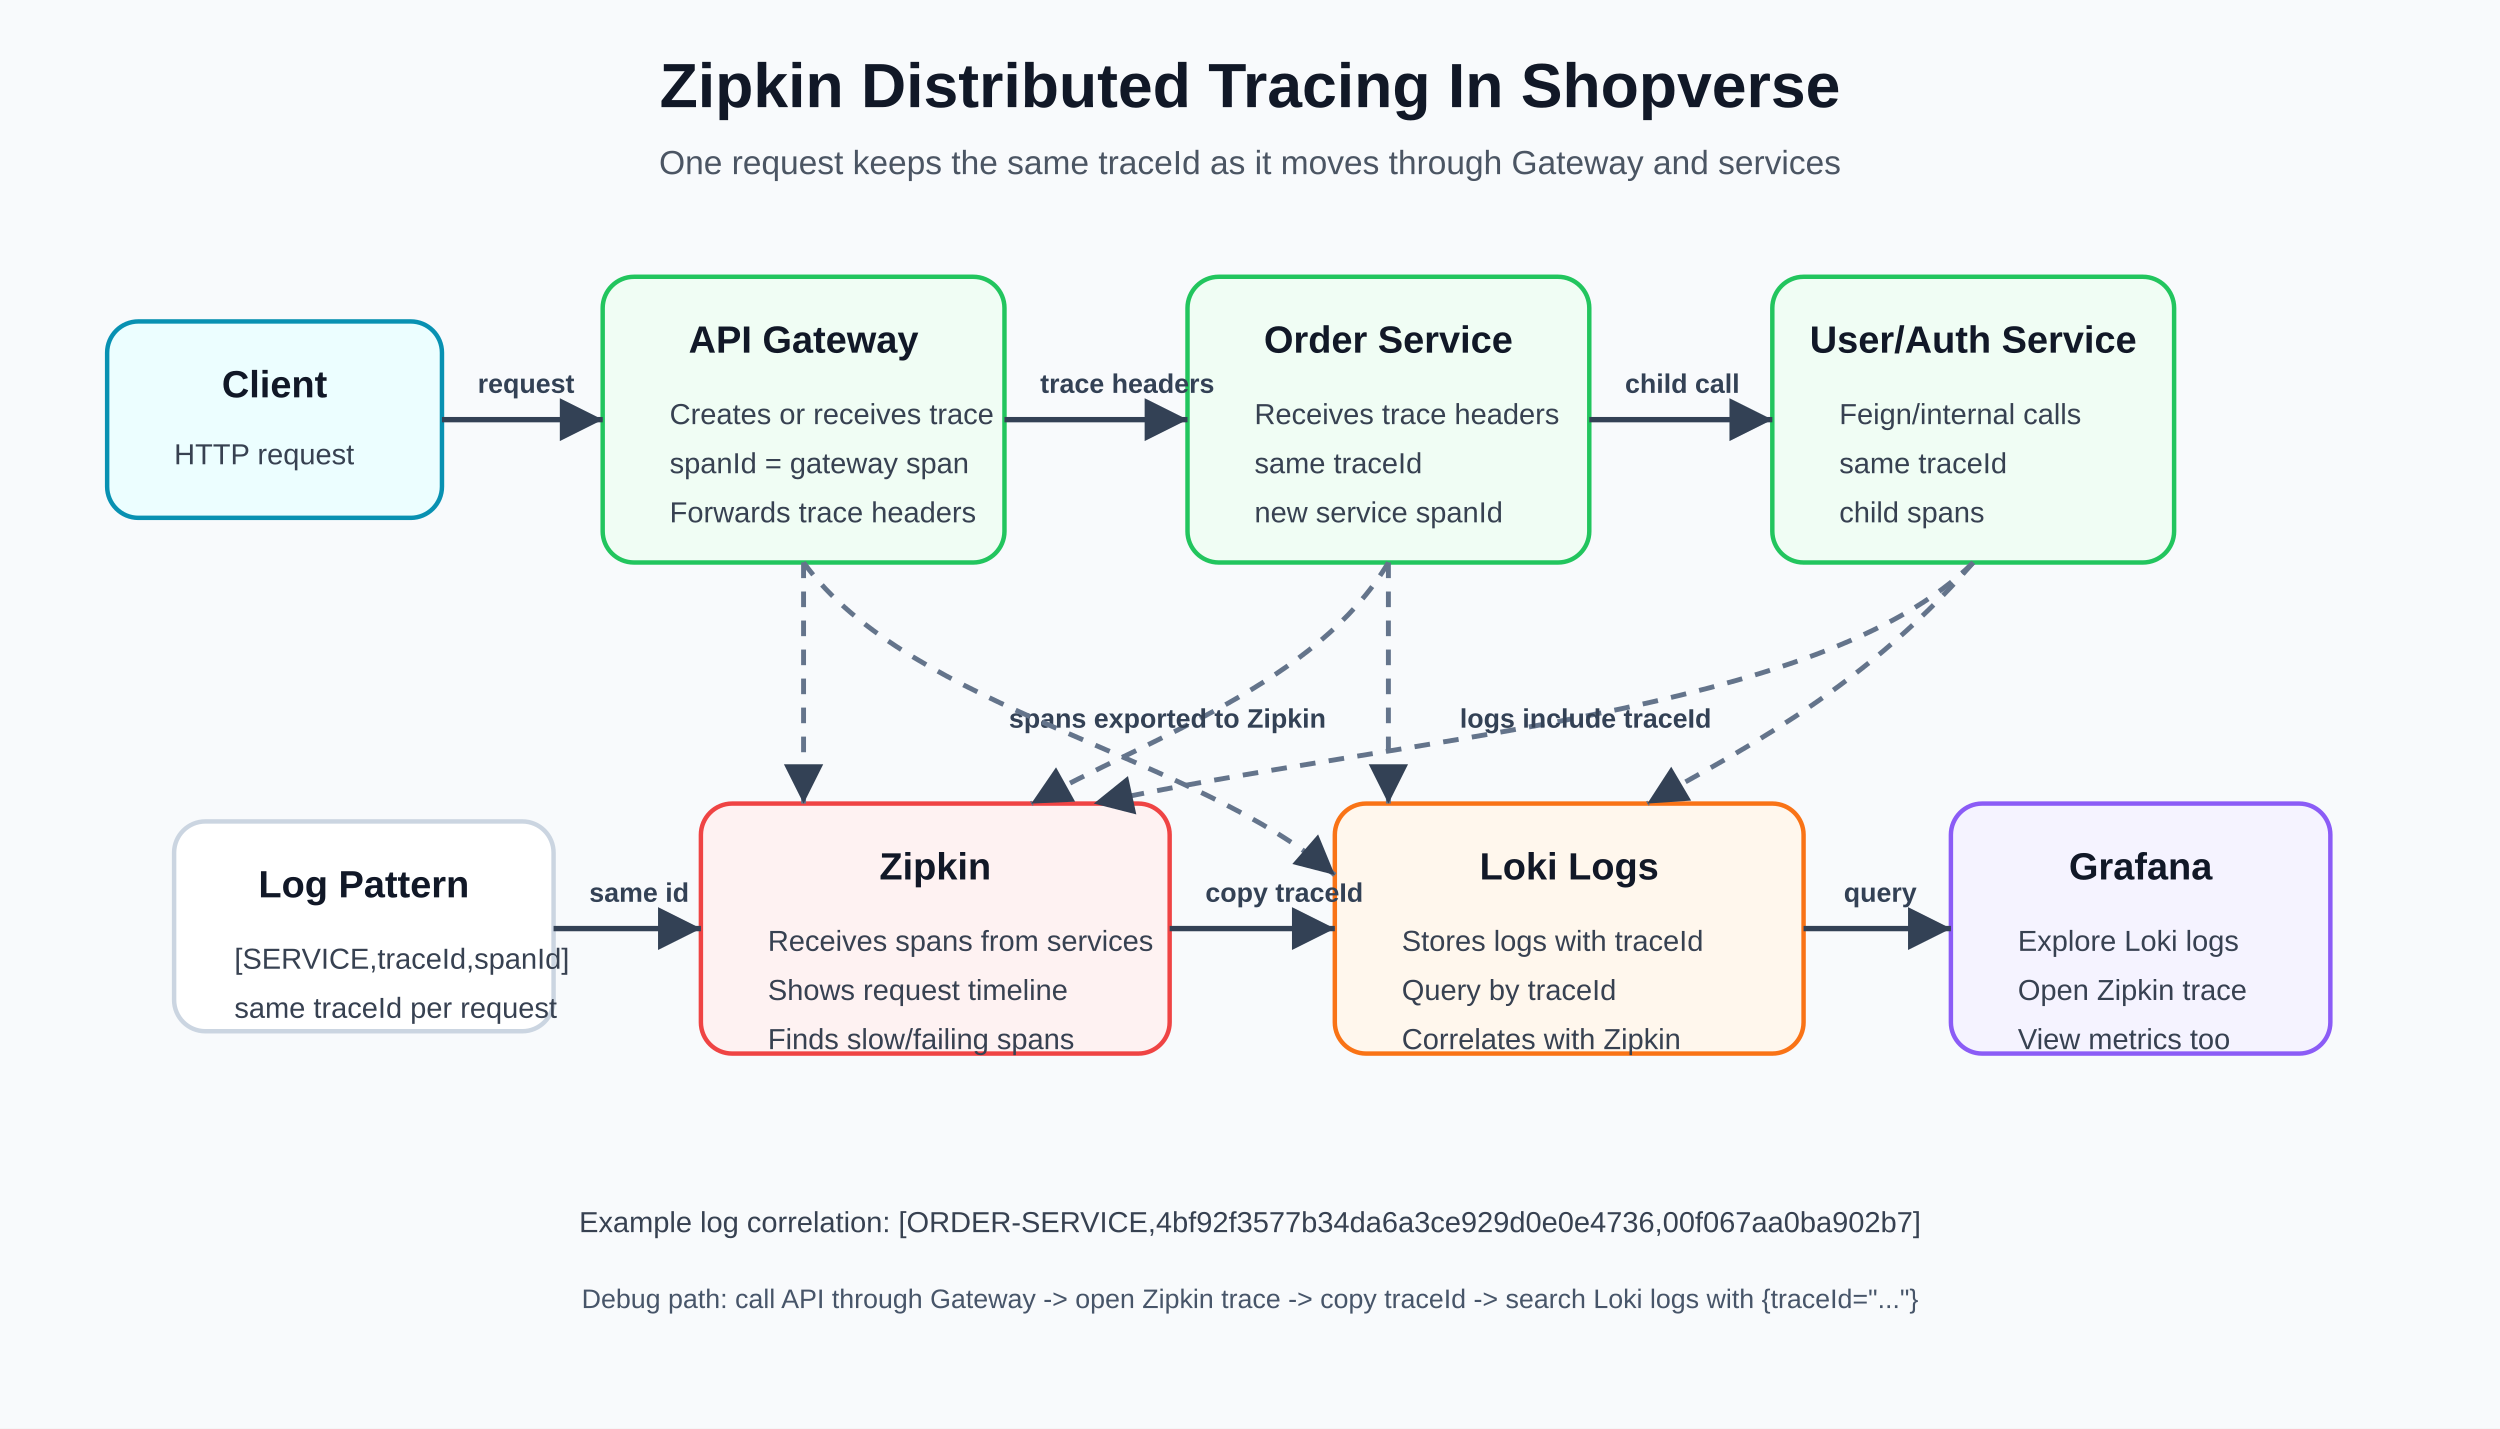
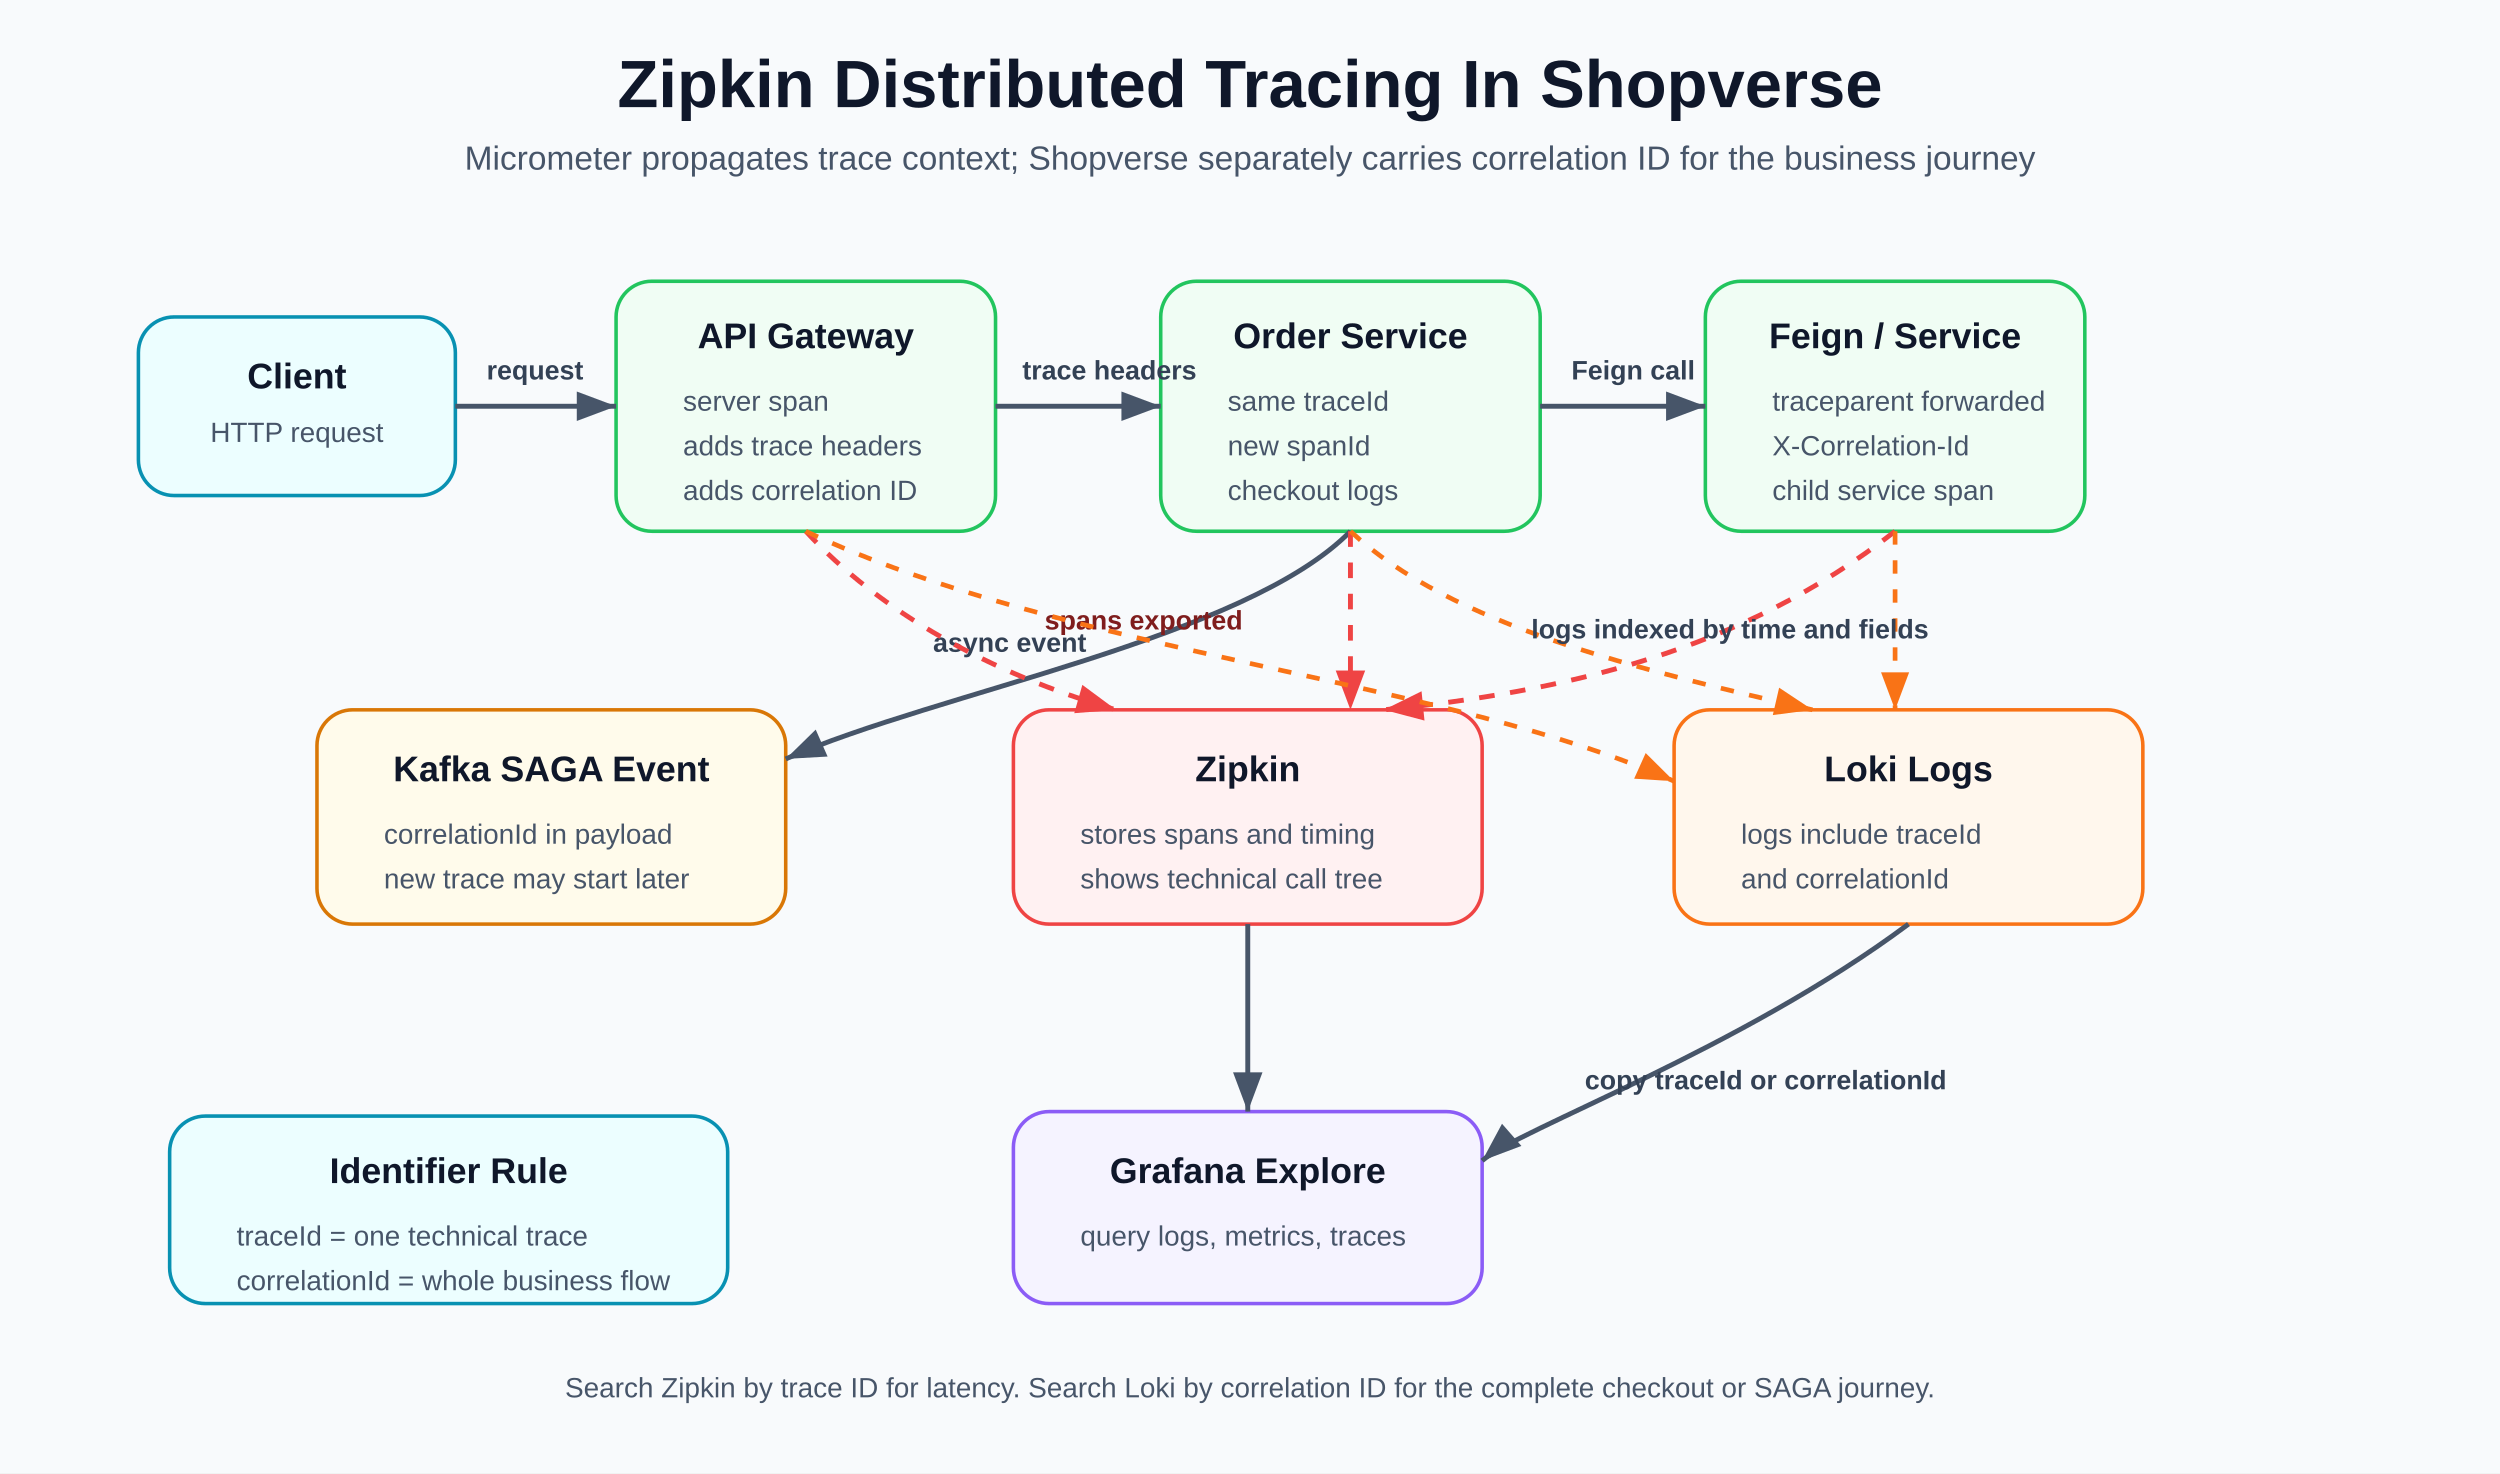
- <svg xmlns="http://www.w3.org/2000/svg" width="1120" height="640" viewBox="0 0 1120 640" fill="none">
-   <rect width="1120" height="640" fill="#F8FAFC" />
-   <text x="560" y="48" text-anchor="middle" font-family="Arial, sans-serif" font-size="28" font-weight="700" fill="#111827">Zipkin Distributed Tracing In Shopverse</text>
-   <text x="560" y="78" text-anchor="middle" font-family="Arial, sans-serif" font-size="15" fill="#4B5563">One request keeps the same traceId as it moves through Gateway and services</text>
+ <svg xmlns="http://www.w3.org/2000/svg" width="1120" height="660" viewBox="0 0 1120 660" fill="none" role="img" aria-labelledby="title desc">
+   <style>
+     .bg { fill: #f8fafc; }
+     .title { font: 700 30px Arial, sans-serif; fill: #0f172a; }
+     .subtitle { font: 400 15px Arial, sans-serif; fill: #475569; }
+     .boxTitle { font: 700 16px Arial, sans-serif; fill: #0f172a; }
+     .boxText { font: 400 12.5px Arial, sans-serif; fill: #475569; }
+     .label { font: 700 12px Arial, sans-serif; fill: #334155; }
+     .traceLabel { font: 700 12px Arial, sans-serif; fill: #7f1d1d; }
+     .client { fill: #ecfeff; stroke: #0891b2; stroke-width: 1.6; rx: 16; }
+     .svc { fill: #f0fdf4; stroke: #22c55e; stroke-width: 1.6; rx: 16; }
+     .async { fill: #fffbeb; stroke: #d97706; stroke-width: 1.6; rx: 16; }
+     .trace { fill: #fff1f2; stroke: #ef4444; stroke-width: 1.6; rx: 16; }
+     .logs { fill: #fff7ed; stroke: #f97316; stroke-width: 1.6; rx: 16; }
+     .ui { fill: #f5f3ff; stroke: #8b5cf6; stroke-width: 1.6; rx: 16; }
+     .arrow { stroke: #475569; stroke-width: 2.2; fill: none; marker-end: url(#arrow); }
+     .span { stroke: #ef4444; stroke-width: 2.2; fill: none; stroke-dasharray: 7 7; marker-end: url(#traceArrow); }
+     .logLine { stroke: #f97316; stroke-width: 2.1; fill: none; stroke-dasharray: 6 7; marker-end: url(#logArrow); }
+   </style>
  <defs>
-     <marker id="arrow" markerWidth="12" markerHeight="12" refX="10" refY="6" orient="auto">
-       <path d="M2 2L10 6L2 10V2Z" fill="#334155" />
+     <marker id="arrow" markerWidth="10" markerHeight="10" refX="8" refY="3" orient="auto" markerUnits="strokeWidth">
+       <path d="M0,0 L0,6 L8,3 z" fill="#475569" />
    </marker>
-     <style>
-       .box { fill:#FFFFFF; stroke:#CBD5E1; stroke-width:2; rx:14; }
-       .client { fill:#ECFEFF; stroke:#0891B2; stroke-width:2; rx:14; }
-       .svc { fill:#F0FDF4; stroke:#22C55E; stroke-width:2; rx:14; }
-       .zipkin { fill:#FEF2F2; stroke:#EF4444; stroke-width:2; rx:14; }
-       .log { fill:#FFF7ED; stroke:#F97316; stroke-width:2; rx:14; }
-       .grafana { fill:#F5F3FF; stroke:#8B5CF6; stroke-width:2; rx:14; }
-       .title { font-family:Arial, sans-serif; font-size:17px; font-weight:700; fill:#111827; }
-       .body { font-family:Arial, sans-serif; font-size:13px; fill:#374151; }
-       .small { font-family:Arial, sans-serif; font-size:12px; fill:#475569; }
-       .label { font-family:Arial, sans-serif; font-size:12px; font-weight:700; fill:#334155; }
-       .arrow { stroke:#334155; stroke-width:2.4; marker-end:url(#arrow); }
-       .dash { stroke:#64748B; stroke-width:2.2; stroke-dasharray:7 6; marker-end:url(#arrow); }
-     </style>
+     <marker id="traceArrow" markerWidth="10" markerHeight="10" refX="8" refY="3" orient="auto" markerUnits="strokeWidth">
+       <path d="M0,0 L0,6 L8,3 z" fill="#ef4444" />
+     </marker>
+     <marker id="logArrow" markerWidth="10" markerHeight="10" refX="8" refY="3" orient="auto" markerUnits="strokeWidth">
+       <path d="M0,0 L0,6 L8,3 z" fill="#f97316" />
+     </marker>
  </defs>
-   <rect x="48" y="144" width="150" height="88" class="client" />
-   <text x="123" y="178" text-anchor="middle" class="title">Client</text>
-   <text x="78" y="208" class="body">HTTP request</text>
-   <rect x="270" y="124" width="180" height="128" class="svc" />
-   <text x="360" y="158" text-anchor="middle" class="title">API Gateway</text>
-   <text x="300" y="190" class="body">Creates or receives trace</text>
-   <text x="300" y="212" class="body">spanId = gateway span</text>
-   <text x="300" y="234" class="body">Forwards trace headers</text>
-   <rect x="532" y="124" width="180" height="128" class="svc" />
-   <text x="622" y="158" text-anchor="middle" class="title">Order Service</text>
-   <text x="562" y="190" class="body">Receives trace headers</text>
-   <text x="562" y="212" class="body">same traceId</text>
-   <text x="562" y="234" class="body">new service spanId</text>
-   <rect x="794" y="124" width="180" height="128" class="svc" />
-   <text x="884" y="158" text-anchor="middle" class="title">User/Auth Service</text>
-   <text x="824" y="190" class="body">Feign/internal calls</text>
-   <text x="824" y="212" class="body">same traceId</text>
-   <text x="824" y="234" class="body">child spans</text>
-   <rect x="314" y="360" width="210" height="112" class="zipkin" />
-   <text x="419" y="394" text-anchor="middle" class="title">Zipkin</text>
-   <text x="344" y="426" class="body">Receives spans from services</text>
-   <text x="344" y="448" class="body">Shows request timeline</text>
-   <text x="344" y="470" class="body">Finds slow/failing spans</text>
-   <rect x="598" y="360" width="210" height="112" class="log" />
-   <text x="703" y="394" text-anchor="middle" class="title">Loki Logs</text>
-   <text x="628" y="426" class="body">Stores logs with traceId</text>
-   <text x="628" y="448" class="body">Query by traceId</text>
-   <text x="628" y="470" class="body">Correlates with Zipkin</text>
-   <rect x="874" y="360" width="170" height="112" class="grafana" />
-   <text x="959" y="394" text-anchor="middle" class="title">Grafana</text>
-   <text x="904" y="426" class="body">Explore Loki logs</text>
-   <text x="904" y="448" class="body">Open Zipkin trace</text>
-   <text x="904" y="470" class="body">View metrics too</text>
-   <rect x="78" y="368" width="170" height="94" class="box" />
-   <text x="163" y="402" text-anchor="middle" class="title">Log Pattern</text>
-   <text x="105" y="434" class="body">[SERVICE,traceId,spanId]</text>
-   <text x="105" y="456" class="body">same traceId per request</text>
-   <path d="M198 188H270" class="arrow" />
-   <text x="214" y="176" class="label">request</text>
-   <path d="M450 188H532" class="arrow" />
-   <text x="466" y="176" class="label">trace headers</text>
-   <path d="M712 188H794" class="arrow" />
-   <text x="728" y="176" class="label">child call</text>
-   <path d="M360 252V360" class="dash" />
-   <path d="M622 252C590 306 516 330 462 360" class="dash" />
-   <path d="M884 252C816 320 628 330 490 360" class="dash" />
-   <text x="452" y="326" class="label">spans exported to Zipkin</text>
-   <path d="M360 252C408 318 536 338 598 392" class="dash" />
-   <path d="M622 252V360" class="dash" />
-   <path d="M884 252C832 312 772 340 738 360" class="dash" />
-   <text x="654" y="326" class="label">logs include traceId</text>
-   <path d="M808 416H874" class="arrow" />
-   <text x="826" y="404" class="label">query</text>
-   <path d="M524 416H598" class="arrow" />
-   <text x="540" y="404" class="label">copy traceId</text>
-   <path d="M248 416H314" class="arrow" />
-   <text x="264" y="404" class="label">same id</text>
-   <text x="560" y="552" text-anchor="middle" class="body">Example log correlation: [ORDER-SERVICE,4bf92f3577b34da6a3ce929d0e0e4736,00f067aa0ba902b7]</text>
-   <text x="560" y="586" text-anchor="middle" class="small">Debug path: call API through Gateway -&gt; open Zipkin trace -&gt; copy traceId -&gt; search Loki logs with {traceId="..."}</text>
+   <rect class="bg" width="1120" height="660" />
+   <text x="560" y="48" text-anchor="middle" class="title">Zipkin Distributed Tracing In Shopverse</text>
+   <text x="560" y="76" text-anchor="middle" class="subtitle">Micrometer propagates trace context; Shopverse separately carries correlation ID for the business journey</text>
+   <rect x="62" y="142" width="142" height="80" class="client" />
+   <text x="133" y="174" text-anchor="middle" class="boxTitle">Client</text>
+   <text x="133" y="198" text-anchor="middle" class="boxText">HTTP request</text>
+   <rect x="276" y="126" width="170" height="112" class="svc" />
+   <text x="361" y="156" text-anchor="middle" class="boxTitle">API Gateway</text>
+   <text x="306" y="184" class="boxText">server span</text>
+   <text x="306" y="204" class="boxText">adds trace headers</text>
+   <text x="306" y="224" class="boxText">adds correlation ID</text>
+   <rect x="520" y="126" width="170" height="112" class="svc" />
+   <text x="605" y="156" text-anchor="middle" class="boxTitle">Order Service</text>
+   <text x="550" y="184" class="boxText">same traceId</text>
+   <text x="550" y="204" class="boxText">new spanId</text>
+   <text x="550" y="224" class="boxText">checkout logs</text>
+   <rect x="764" y="126" width="170" height="112" class="svc" />
+   <text x="849" y="156" text-anchor="middle" class="boxTitle">Feign / Service</text>
+   <text x="794" y="184" class="boxText">traceparent forwarded</text>
+   <text x="794" y="204" class="boxText">X-Correlation-Id</text>
+   <text x="794" y="224" class="boxText">child service span</text>
+   <path d="M204 182 H276" class="arrow" />
+   <text x="218" y="170" class="label">request</text>
+   <path d="M446 182 H520" class="arrow" />
+   <text x="458" y="170" class="label">trace headers</text>
+   <path d="M690 182 H764" class="arrow" />
+   <text x="704" y="170" class="label">Feign call</text>
+   <rect x="142" y="318" width="210" height="96" class="async" />
+   <text x="247" y="350" text-anchor="middle" class="boxTitle">Kafka SAGA Event</text>
+   <text x="172" y="378" class="boxText">correlationId in payload</text>
+   <text x="172" y="398" class="boxText">new trace may start later</text>
+   <rect x="454" y="318" width="210" height="96" class="trace" />
+   <text x="559" y="350" text-anchor="middle" class="boxTitle">Zipkin</text>
+   <text x="484" y="378" class="boxText">stores spans and timing</text>
+   <text x="484" y="398" class="boxText">shows technical call tree</text>
+   <rect x="750" y="318" width="210" height="96" class="logs" />
+   <text x="855" y="350" text-anchor="middle" class="boxTitle">Loki Logs</text>
+   <text x="780" y="378" class="boxText">logs include traceId</text>
+   <text x="780" y="398" class="boxText">and correlationId</text>
+   <rect x="454" y="498" width="210" height="86" class="ui" />
+   <text x="559" y="530" text-anchor="middle" class="boxTitle">Grafana Explore</text>
+   <text x="484" y="558" class="boxText">query logs, metrics, traces</text>
+   <path d="M605 238 C558 286 420 310 352 340" class="arrow" />
+   <text x="418" y="292" class="label">async event</text>
+   <path d="M361 238 C394 274 444 302 500 318" class="span" />
+   <path d="M605 238 V318" class="span" />
+   <path d="M849 238 C780 292 700 310 620 318" class="span" />
+   <text x="468" y="282" class="traceLabel">spans exported</text>
+   <path d="M361 238 C475 292 650 305 750 350" class="logLine" />
+   <path d="M605 238 C650 280 734 300 812 318" class="logLine" />
+   <path d="M849 238 V318" class="logLine" />
+   <text x="686" y="286" class="label">logs indexed by time and fields</text>
+   <path d="M559 414 V498" class="arrow" />
+   <path d="M855 414 C780 470 680 506 664 520" class="arrow" />
+   <text x="710" y="488" class="label">copy traceId or correlationId</text>
+   <rect x="76" y="500" width="250" height="84" class="client" />
+   <text x="201" y="530" text-anchor="middle" class="boxTitle">Identifier Rule</text>
+   <text x="106" y="558" class="boxText">traceId = one technical trace</text>
+   <text x="106" y="578" class="boxText">correlationId = whole business flow</text>
+   <text x="560" y="626" text-anchor="middle" class="boxText">Search Zipkin by trace ID for latency. Search Loki by correlation ID for the complete checkout or SAGA journey.</text>
</svg>
